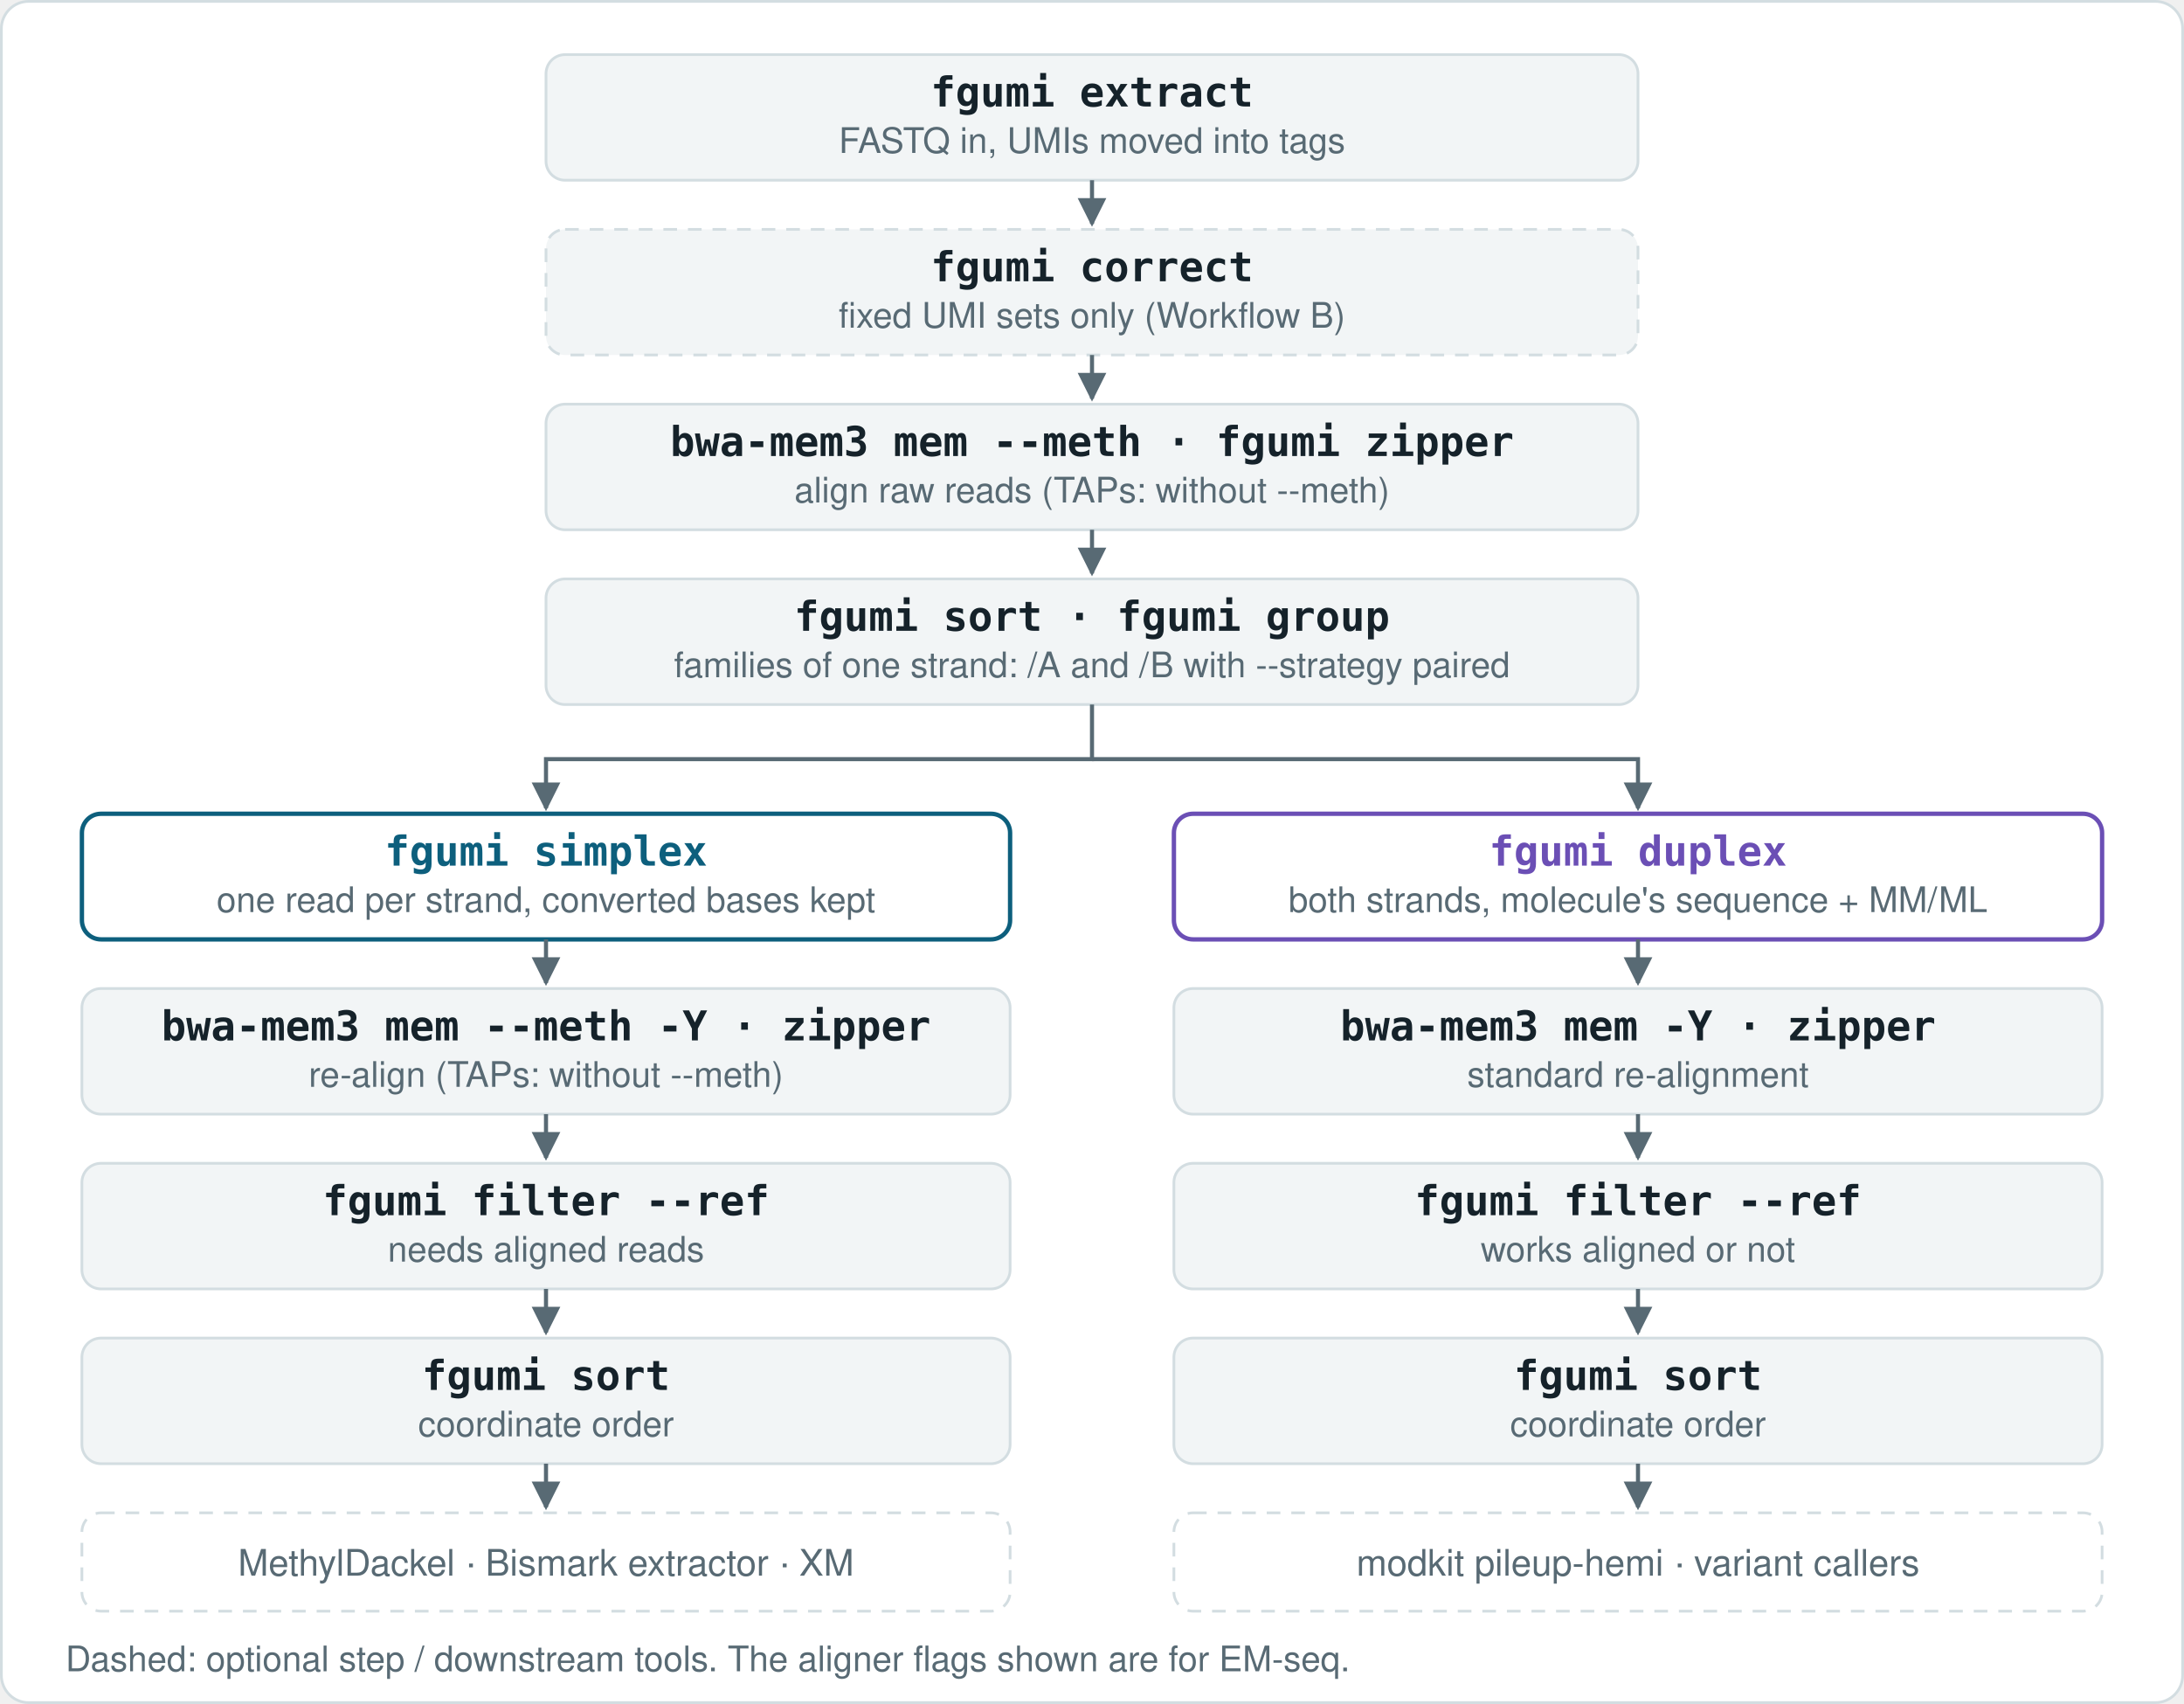
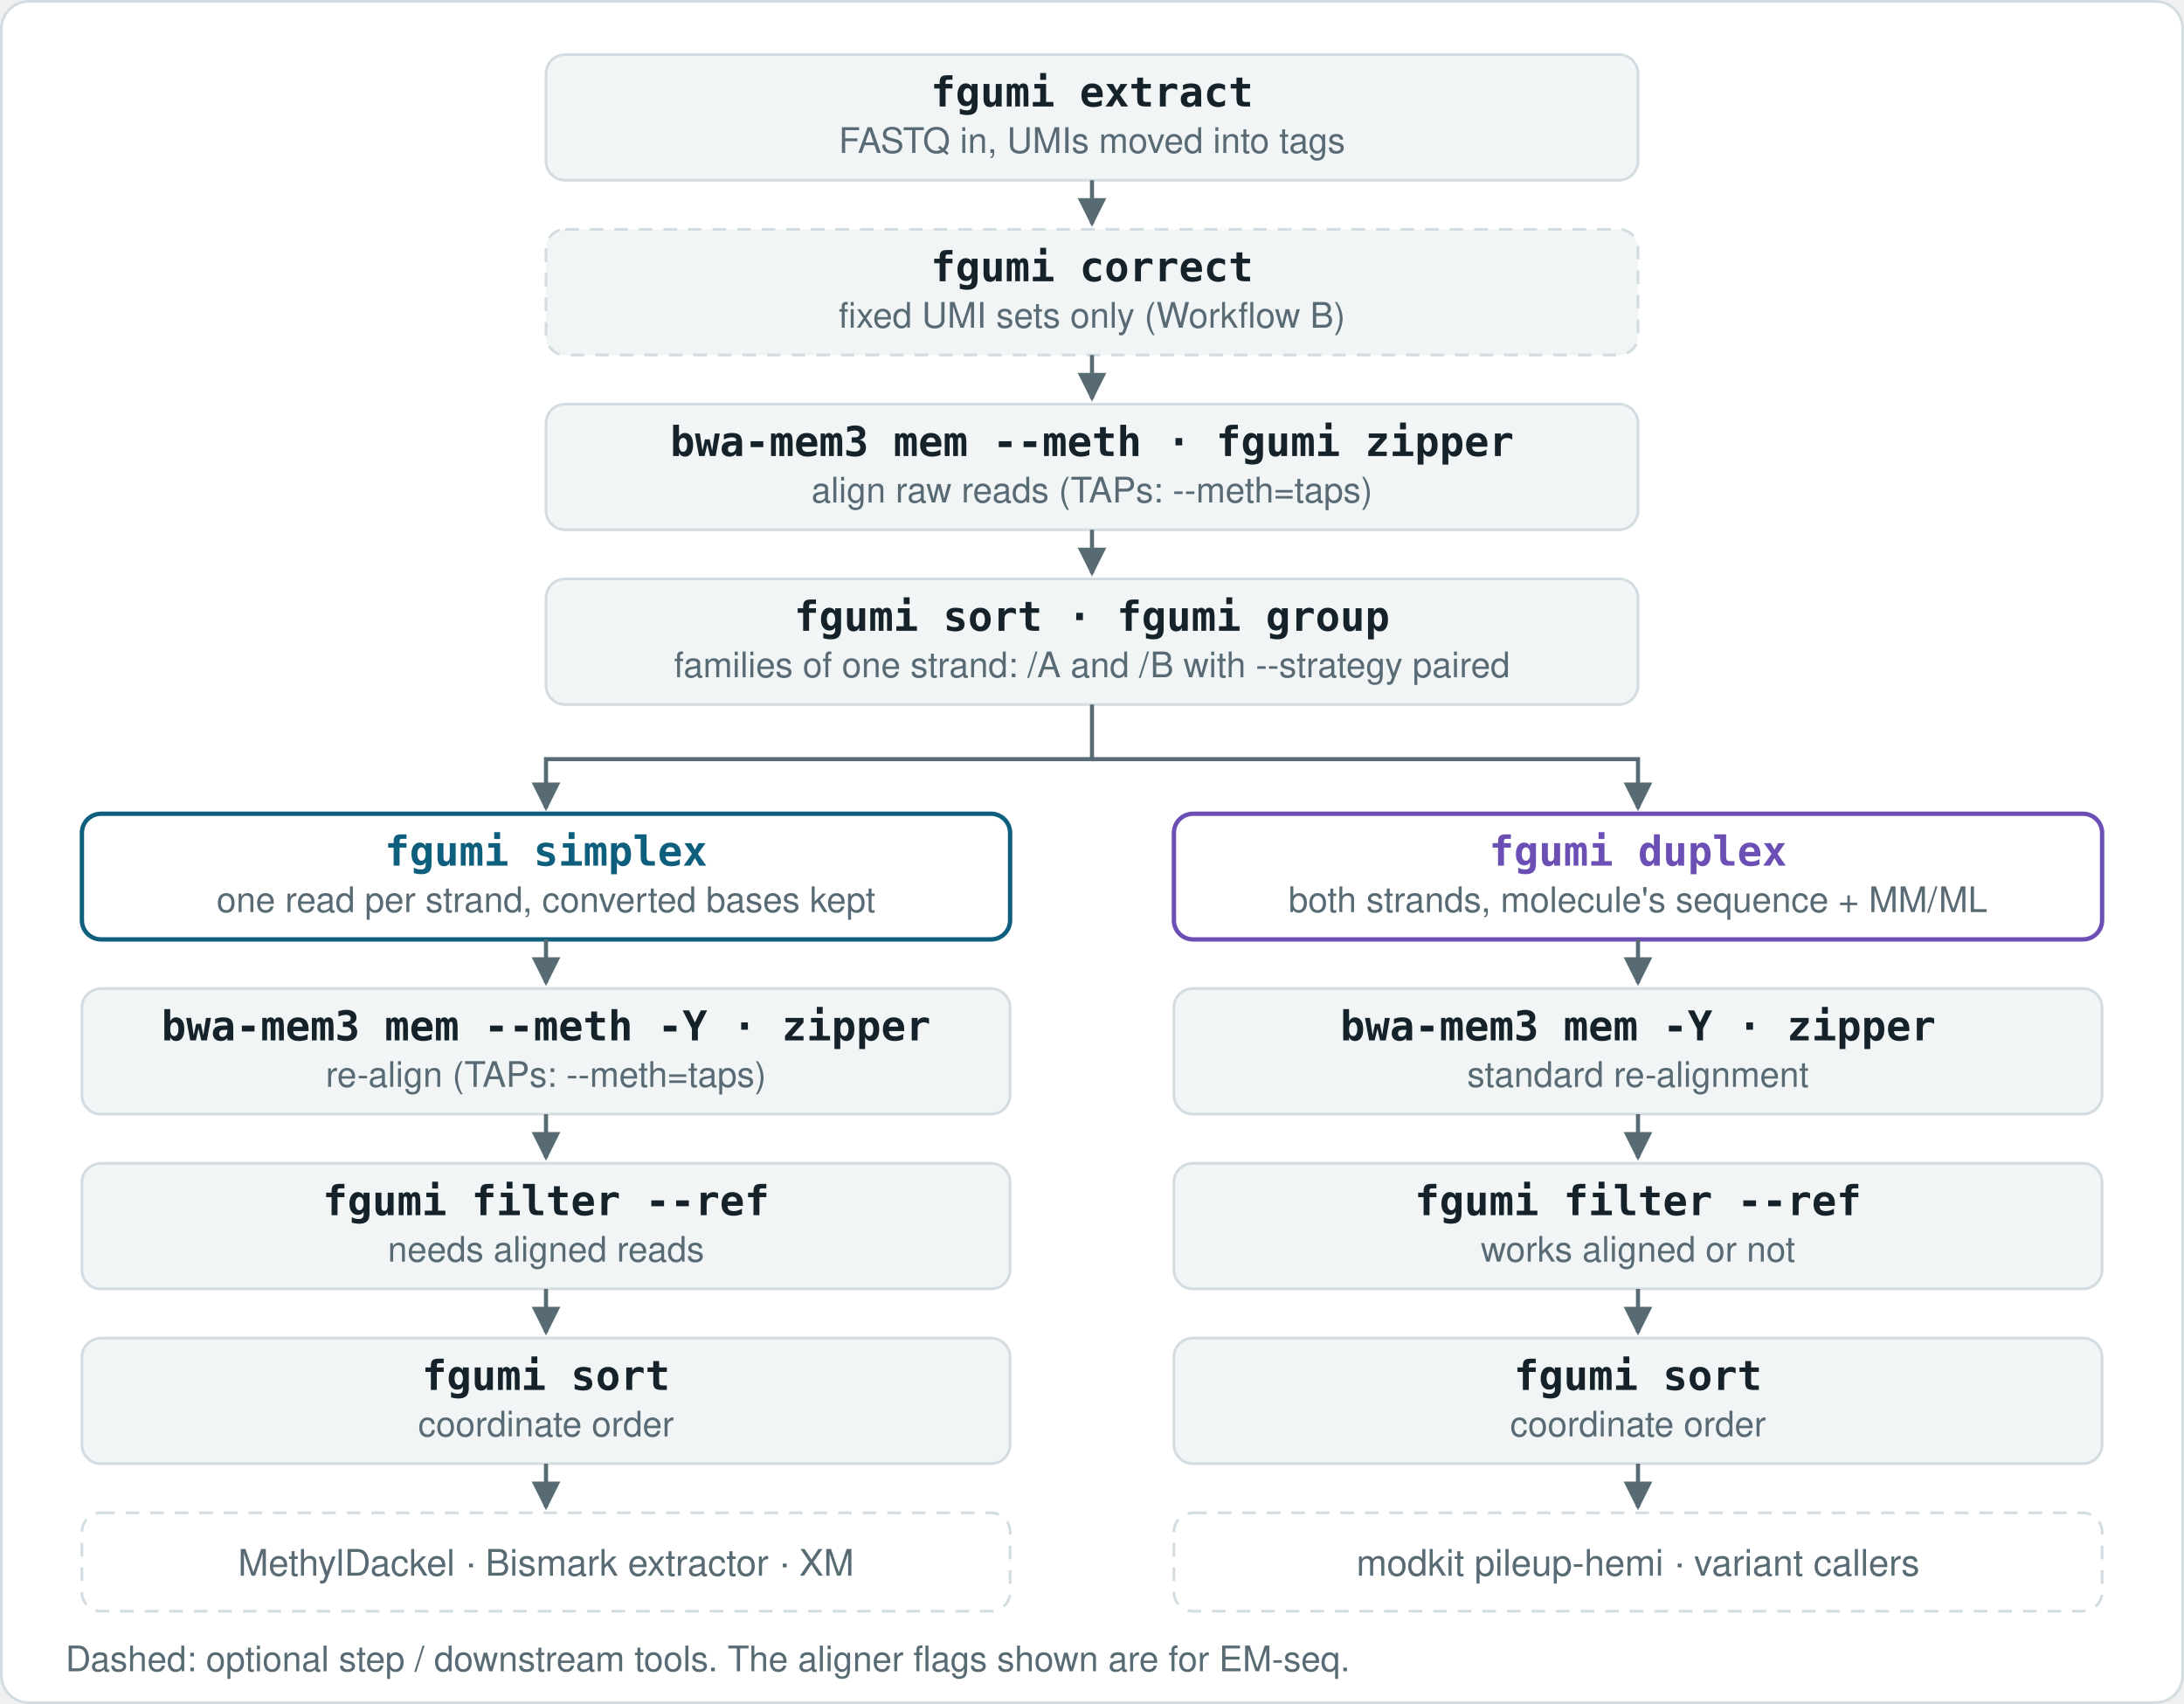
<svg xmlns="http://www.w3.org/2000/svg" viewBox="0 0 800 624" width="800" height="624" role="img" aria-labelledby="t d">
  <defs>
    <marker id="arrow" viewBox="0 0 10 10" refX="9" refY="5" markerWidth="7" markerHeight="7" orient="auto-start-reverse">
      <path d="M0,0 L10,5 L0,10 z" fill="#586a74" />
    </marker>
  </defs>
  <rect x="0.5" y="0.5" width="799" height="623" rx="10" fill="#ffffff" stroke="#d3dde1" />
  <rect x="200.0" y="20" width="400" height="46" rx="7" fill="#f2f5f6" stroke="#d3dde1" stroke-width="1" />
  <text x="400" y="39" font-family="Menlo, Consolas, 'DejaVu Sans Mono', monospace" font-size="15.1" fill="#15222a" font-weight="bold" text-anchor="middle">fgumi extract</text>
  <text x="400" y="56" font-family="Helvetica, Arial, sans-serif" font-size="12.9" fill="#586a74" font-weight="normal" text-anchor="middle">FASTQ in, UMIs moved into tags</text>
  <line x1="400" y1="66" x2="400" y2="82" stroke="#586a74" stroke-width="1.5" marker-end="url(#arrow)" />
  <rect x="200.0" y="84" width="400" height="46" rx="7" fill="#f2f5f6" stroke="#d3dde1" stroke-width="1" stroke-dasharray="5 4" />
  <text x="400" y="103" font-family="Menlo, Consolas, 'DejaVu Sans Mono', monospace" font-size="15.1" fill="#15222a" font-weight="bold" text-anchor="middle">fgumi correct</text>
  <text x="400" y="120" font-family="Helvetica, Arial, sans-serif" font-size="12.9" fill="#586a74" font-weight="normal" text-anchor="middle">fixed UMI sets only (Workflow B)</text>
  <line x1="400" y1="130" x2="400" y2="146" stroke="#586a74" stroke-width="1.5" marker-end="url(#arrow)" />
  <rect x="200.0" y="148" width="400" height="46" rx="7" fill="#f2f5f6" stroke="#d3dde1" stroke-width="1" />
  <text x="400" y="167" font-family="Menlo, Consolas, 'DejaVu Sans Mono', monospace" font-size="15.1" fill="#15222a" font-weight="bold" text-anchor="middle">bwa-mem3 mem --meth · fgumi zipper</text>
-   <text x="400" y="184" font-family="Helvetica, Arial, sans-serif" font-size="12.9" fill="#586a74" font-weight="normal" text-anchor="middle">align raw reads (TAPs: without --meth)</text>
+   <text x="400" y="184" font-family="Helvetica, Arial, sans-serif" font-size="12.9" fill="#586a74" font-weight="normal" text-anchor="middle">align raw reads (TAPs: --meth=taps)</text>
  <line x1="400" y1="194" x2="400" y2="210" stroke="#586a74" stroke-width="1.5" marker-end="url(#arrow)" />
  <rect x="200.0" y="212" width="400" height="46" rx="7" fill="#f2f5f6" stroke="#d3dde1" stroke-width="1" />
  <text x="400" y="231" font-family="Menlo, Consolas, 'DejaVu Sans Mono', monospace" font-size="15.1" fill="#15222a" font-weight="bold" text-anchor="middle">fgumi sort · fgumi group</text>
  <text x="400" y="248" font-family="Helvetica, Arial, sans-serif" font-size="12.9" fill="#586a74" font-weight="normal" text-anchor="middle">families of one strand: /A and /B with --strategy paired</text>
  <path d="M400 258 L400 278 L200 278 L200 296" stroke="#586a74" stroke-width="1.5" fill="none" marker-end="url(#arrow)" />
  <path d="M400 278 L600 278 L600 296" stroke="#586a74" stroke-width="1.5" fill="none" marker-end="url(#arrow)" />
  <rect x="30.0" y="298" width="340" height="46" rx="7" fill="#ffffff" stroke="#0d5f7d" stroke-width="1.6" />
  <text x="200" y="317" font-family="Menlo, Consolas, 'DejaVu Sans Mono', monospace" font-size="15.1" fill="#0d5f7d" font-weight="bold" text-anchor="middle">fgumi simplex</text>
  <text x="200" y="334" font-family="Helvetica, Arial, sans-serif" font-size="12.9" fill="#586a74" font-weight="normal" text-anchor="middle">one read per strand, converted bases kept</text>
  <line x1="200" y1="344" x2="200" y2="360" stroke="#586a74" stroke-width="1.5" marker-end="url(#arrow)" />
  <rect x="30.0" y="362" width="340" height="46" rx="7" fill="#f2f5f6" stroke="#d3dde1" stroke-width="1" />
  <text x="200" y="381" font-family="Menlo, Consolas, 'DejaVu Sans Mono', monospace" font-size="15.1" fill="#15222a" font-weight="bold" text-anchor="middle">bwa-mem3 mem --meth -Y · zipper</text>
-   <text x="200" y="398" font-family="Helvetica, Arial, sans-serif" font-size="12.9" fill="#586a74" font-weight="normal" text-anchor="middle">re-align (TAPs: without --meth)</text>
+   <text x="200" y="398" font-family="Helvetica, Arial, sans-serif" font-size="12.9" fill="#586a74" font-weight="normal" text-anchor="middle">re-align (TAPs: --meth=taps)</text>
  <line x1="200" y1="408" x2="200" y2="424" stroke="#586a74" stroke-width="1.5" marker-end="url(#arrow)" />
  <rect x="30.0" y="426" width="340" height="46" rx="7" fill="#f2f5f6" stroke="#d3dde1" stroke-width="1" />
  <text x="200" y="445" font-family="Menlo, Consolas, 'DejaVu Sans Mono', monospace" font-size="15.1" fill="#15222a" font-weight="bold" text-anchor="middle">fgumi filter --ref</text>
  <text x="200" y="462" font-family="Helvetica, Arial, sans-serif" font-size="12.9" fill="#586a74" font-weight="normal" text-anchor="middle">needs aligned reads</text>
  <line x1="200" y1="472" x2="200" y2="488" stroke="#586a74" stroke-width="1.5" marker-end="url(#arrow)" />
  <rect x="30.0" y="490" width="340" height="46" rx="7" fill="#f2f5f6" stroke="#d3dde1" stroke-width="1" />
  <text x="200" y="509" font-family="Menlo, Consolas, 'DejaVu Sans Mono', monospace" font-size="15.1" fill="#15222a" font-weight="bold" text-anchor="middle">fgumi sort</text>
  <text x="200" y="526" font-family="Helvetica, Arial, sans-serif" font-size="12.9" fill="#586a74" font-weight="normal" text-anchor="middle">coordinate order</text>
  <line x1="200" y1="536" x2="200" y2="552" stroke="#586a74" stroke-width="1.5" marker-end="url(#arrow)" />
  <rect x="30" y="554" width="340" height="36" rx="7" fill="none" stroke="#d3dde1" stroke-width="1" stroke-dasharray="5 4" />
  <text x="200" y="577" font-family="Helvetica, Arial, sans-serif" font-size="13.4" fill="#586a74" font-weight="normal" text-anchor="middle">MethylDackel · Bismark extractor · XM</text>
  <rect x="430.0" y="298" width="340" height="46" rx="7" fill="#ffffff" stroke="#6b4fb5" stroke-width="1.6" />
  <text x="600" y="317" font-family="Menlo, Consolas, 'DejaVu Sans Mono', monospace" font-size="15.1" fill="#6b4fb5" font-weight="bold" text-anchor="middle">fgumi duplex</text>
  <text x="600" y="334" font-family="Helvetica, Arial, sans-serif" font-size="12.9" fill="#586a74" font-weight="normal" text-anchor="middle">both strands, molecule's sequence + MM/ML</text>
  <line x1="600" y1="344" x2="600" y2="360" stroke="#586a74" stroke-width="1.5" marker-end="url(#arrow)" />
  <rect x="430.0" y="362" width="340" height="46" rx="7" fill="#f2f5f6" stroke="#d3dde1" stroke-width="1" />
  <text x="600" y="381" font-family="Menlo, Consolas, 'DejaVu Sans Mono', monospace" font-size="15.1" fill="#15222a" font-weight="bold" text-anchor="middle">bwa-mem3 mem -Y · zipper</text>
  <text x="600" y="398" font-family="Helvetica, Arial, sans-serif" font-size="12.9" fill="#586a74" font-weight="normal" text-anchor="middle">standard re-alignment</text>
  <line x1="600" y1="408" x2="600" y2="424" stroke="#586a74" stroke-width="1.5" marker-end="url(#arrow)" />
  <rect x="430.0" y="426" width="340" height="46" rx="7" fill="#f2f5f6" stroke="#d3dde1" stroke-width="1" />
  <text x="600" y="445" font-family="Menlo, Consolas, 'DejaVu Sans Mono', monospace" font-size="15.1" fill="#15222a" font-weight="bold" text-anchor="middle">fgumi filter --ref</text>
  <text x="600" y="462" font-family="Helvetica, Arial, sans-serif" font-size="12.9" fill="#586a74" font-weight="normal" text-anchor="middle">works aligned or not</text>
  <line x1="600" y1="472" x2="600" y2="488" stroke="#586a74" stroke-width="1.5" marker-end="url(#arrow)" />
  <rect x="430.0" y="490" width="340" height="46" rx="7" fill="#f2f5f6" stroke="#d3dde1" stroke-width="1" />
  <text x="600" y="509" font-family="Menlo, Consolas, 'DejaVu Sans Mono', monospace" font-size="15.1" fill="#15222a" font-weight="bold" text-anchor="middle">fgumi sort</text>
  <text x="600" y="526" font-family="Helvetica, Arial, sans-serif" font-size="12.9" fill="#586a74" font-weight="normal" text-anchor="middle">coordinate order</text>
  <line x1="600" y1="536" x2="600" y2="552" stroke="#586a74" stroke-width="1.5" marker-end="url(#arrow)" />
  <rect x="430" y="554" width="340" height="36" rx="7" fill="none" stroke="#d3dde1" stroke-width="1" stroke-dasharray="5 4" />
  <text x="600" y="577" font-family="Helvetica, Arial, sans-serif" font-size="13.4" fill="#586a74" font-weight="normal" text-anchor="middle">modkit pileup-hemi · variant callers</text>
  <text x="24" y="612" font-family="Helvetica, Arial, sans-serif" font-size="12.9" fill="#586a74" font-weight="normal" text-anchor="start">Dashed: optional step / downstream tools. The aligner flags shown are for EM-seq.</text>
</svg>
